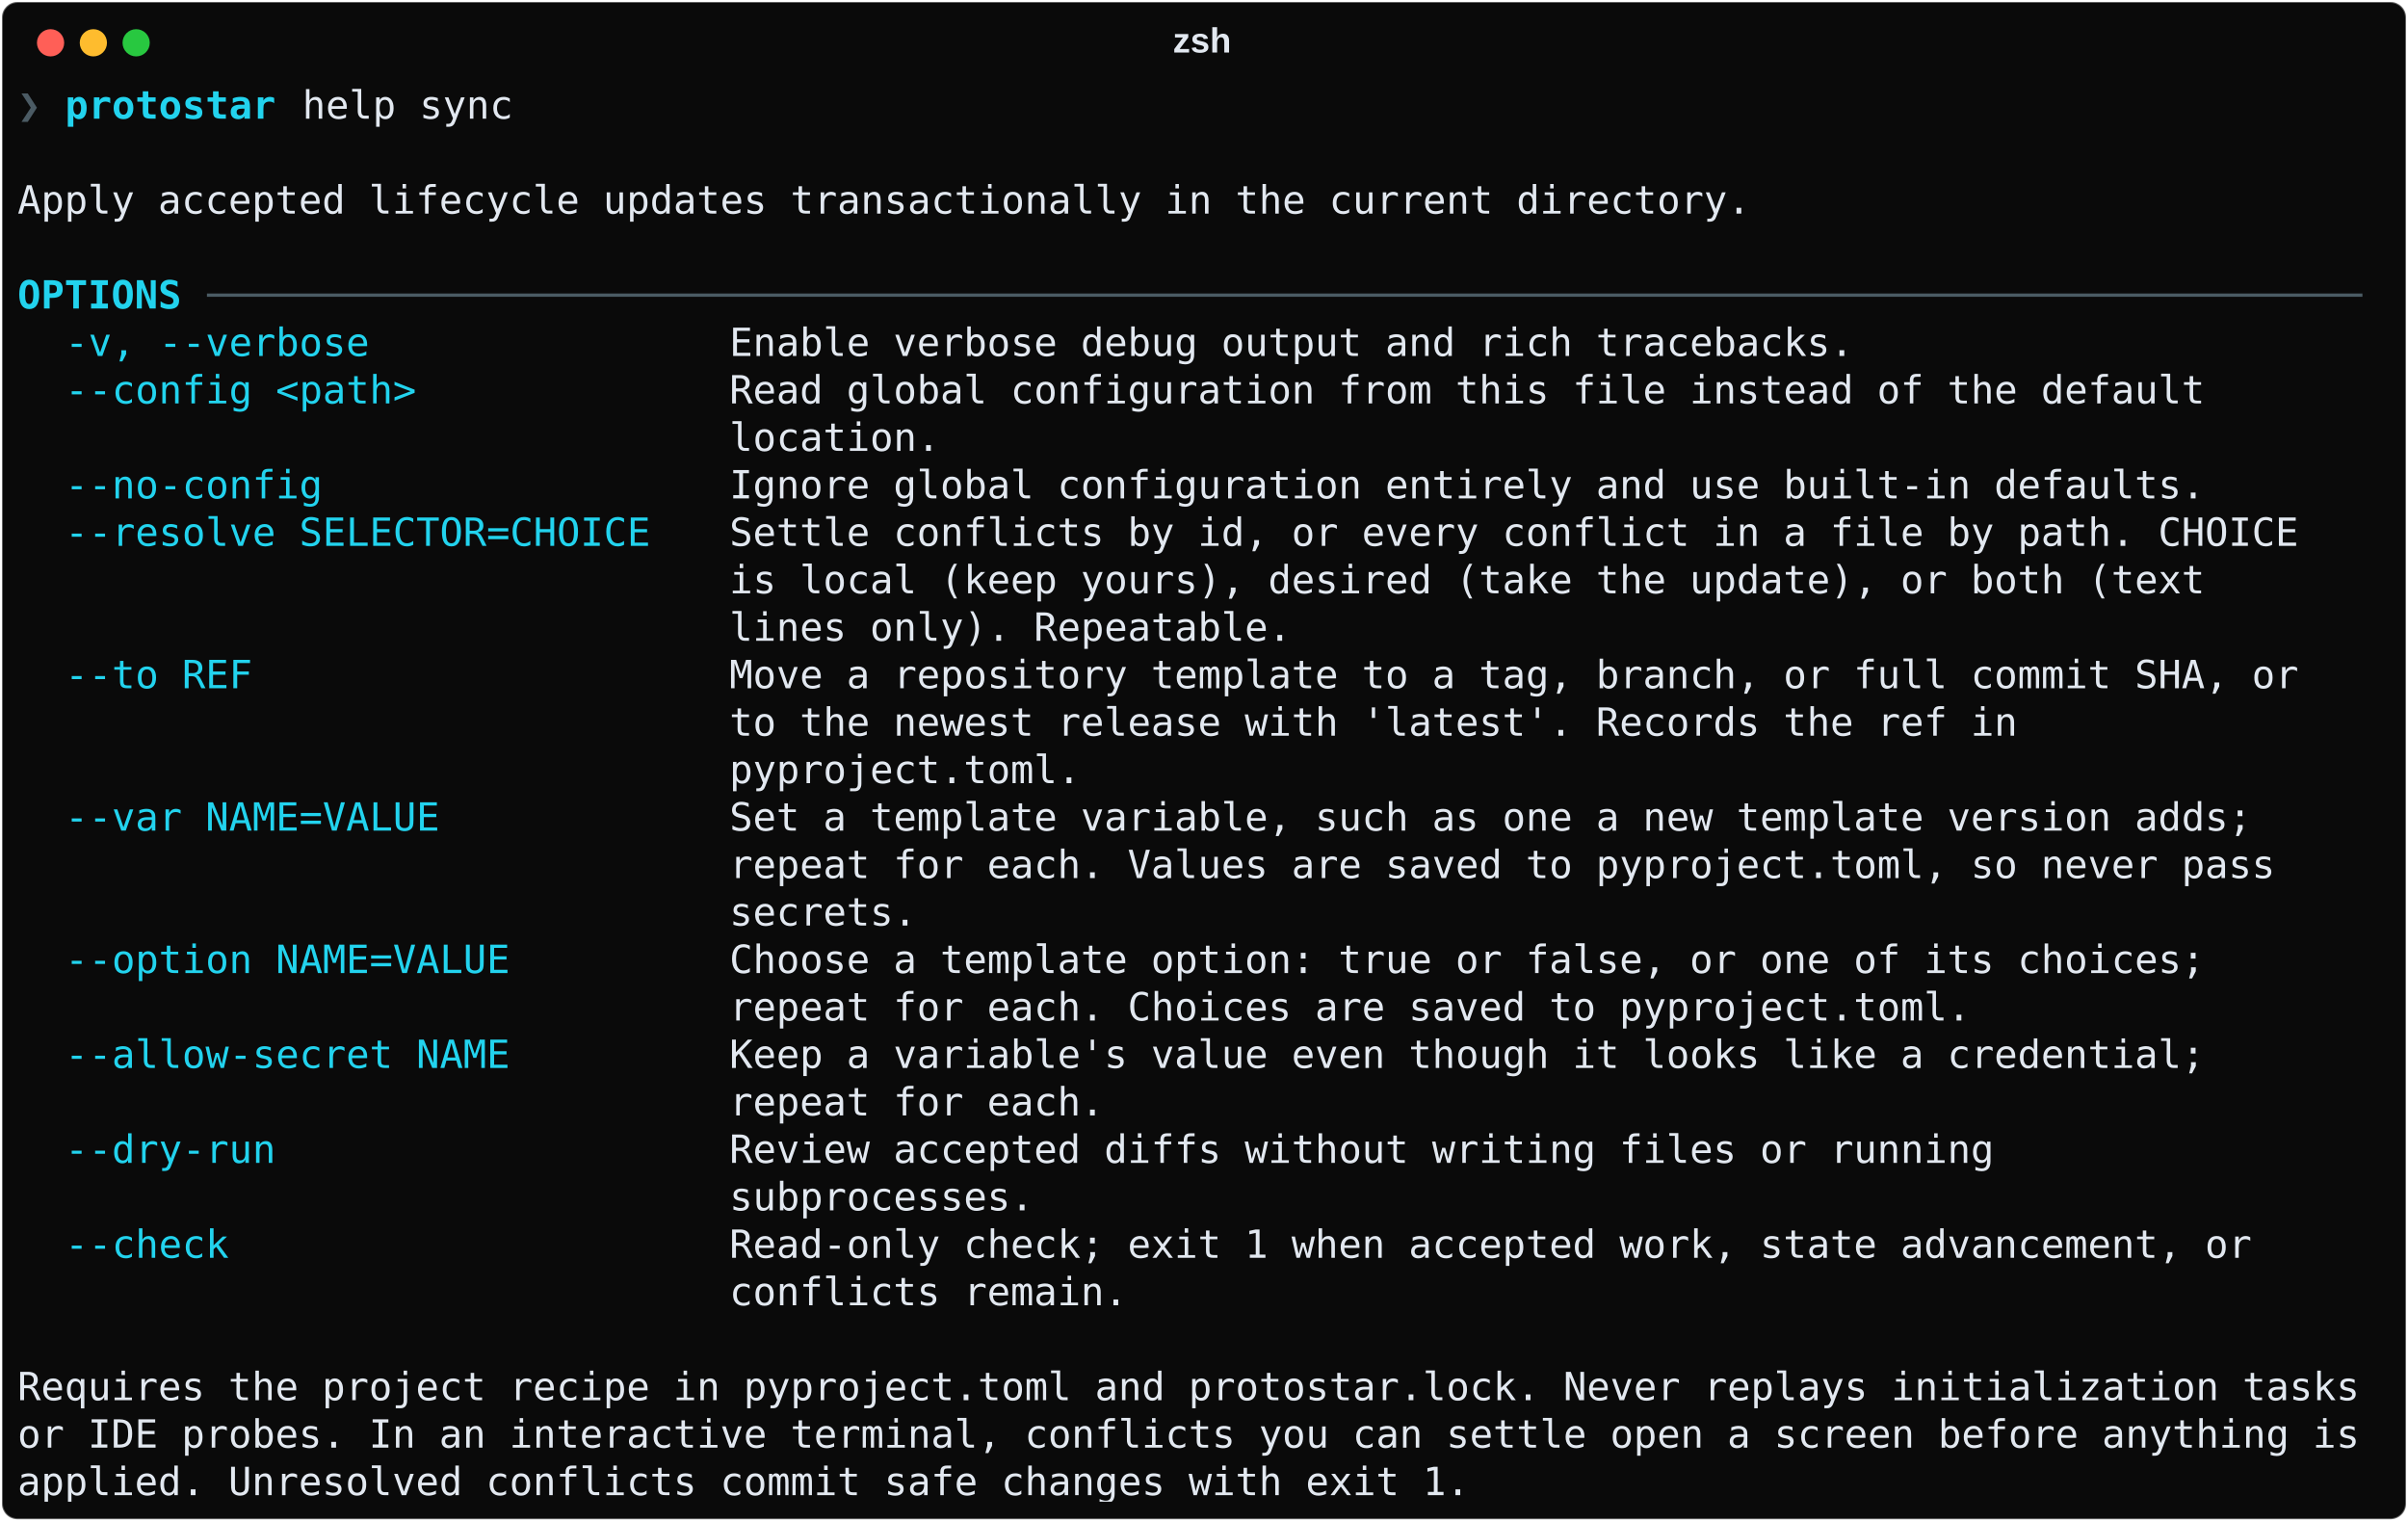
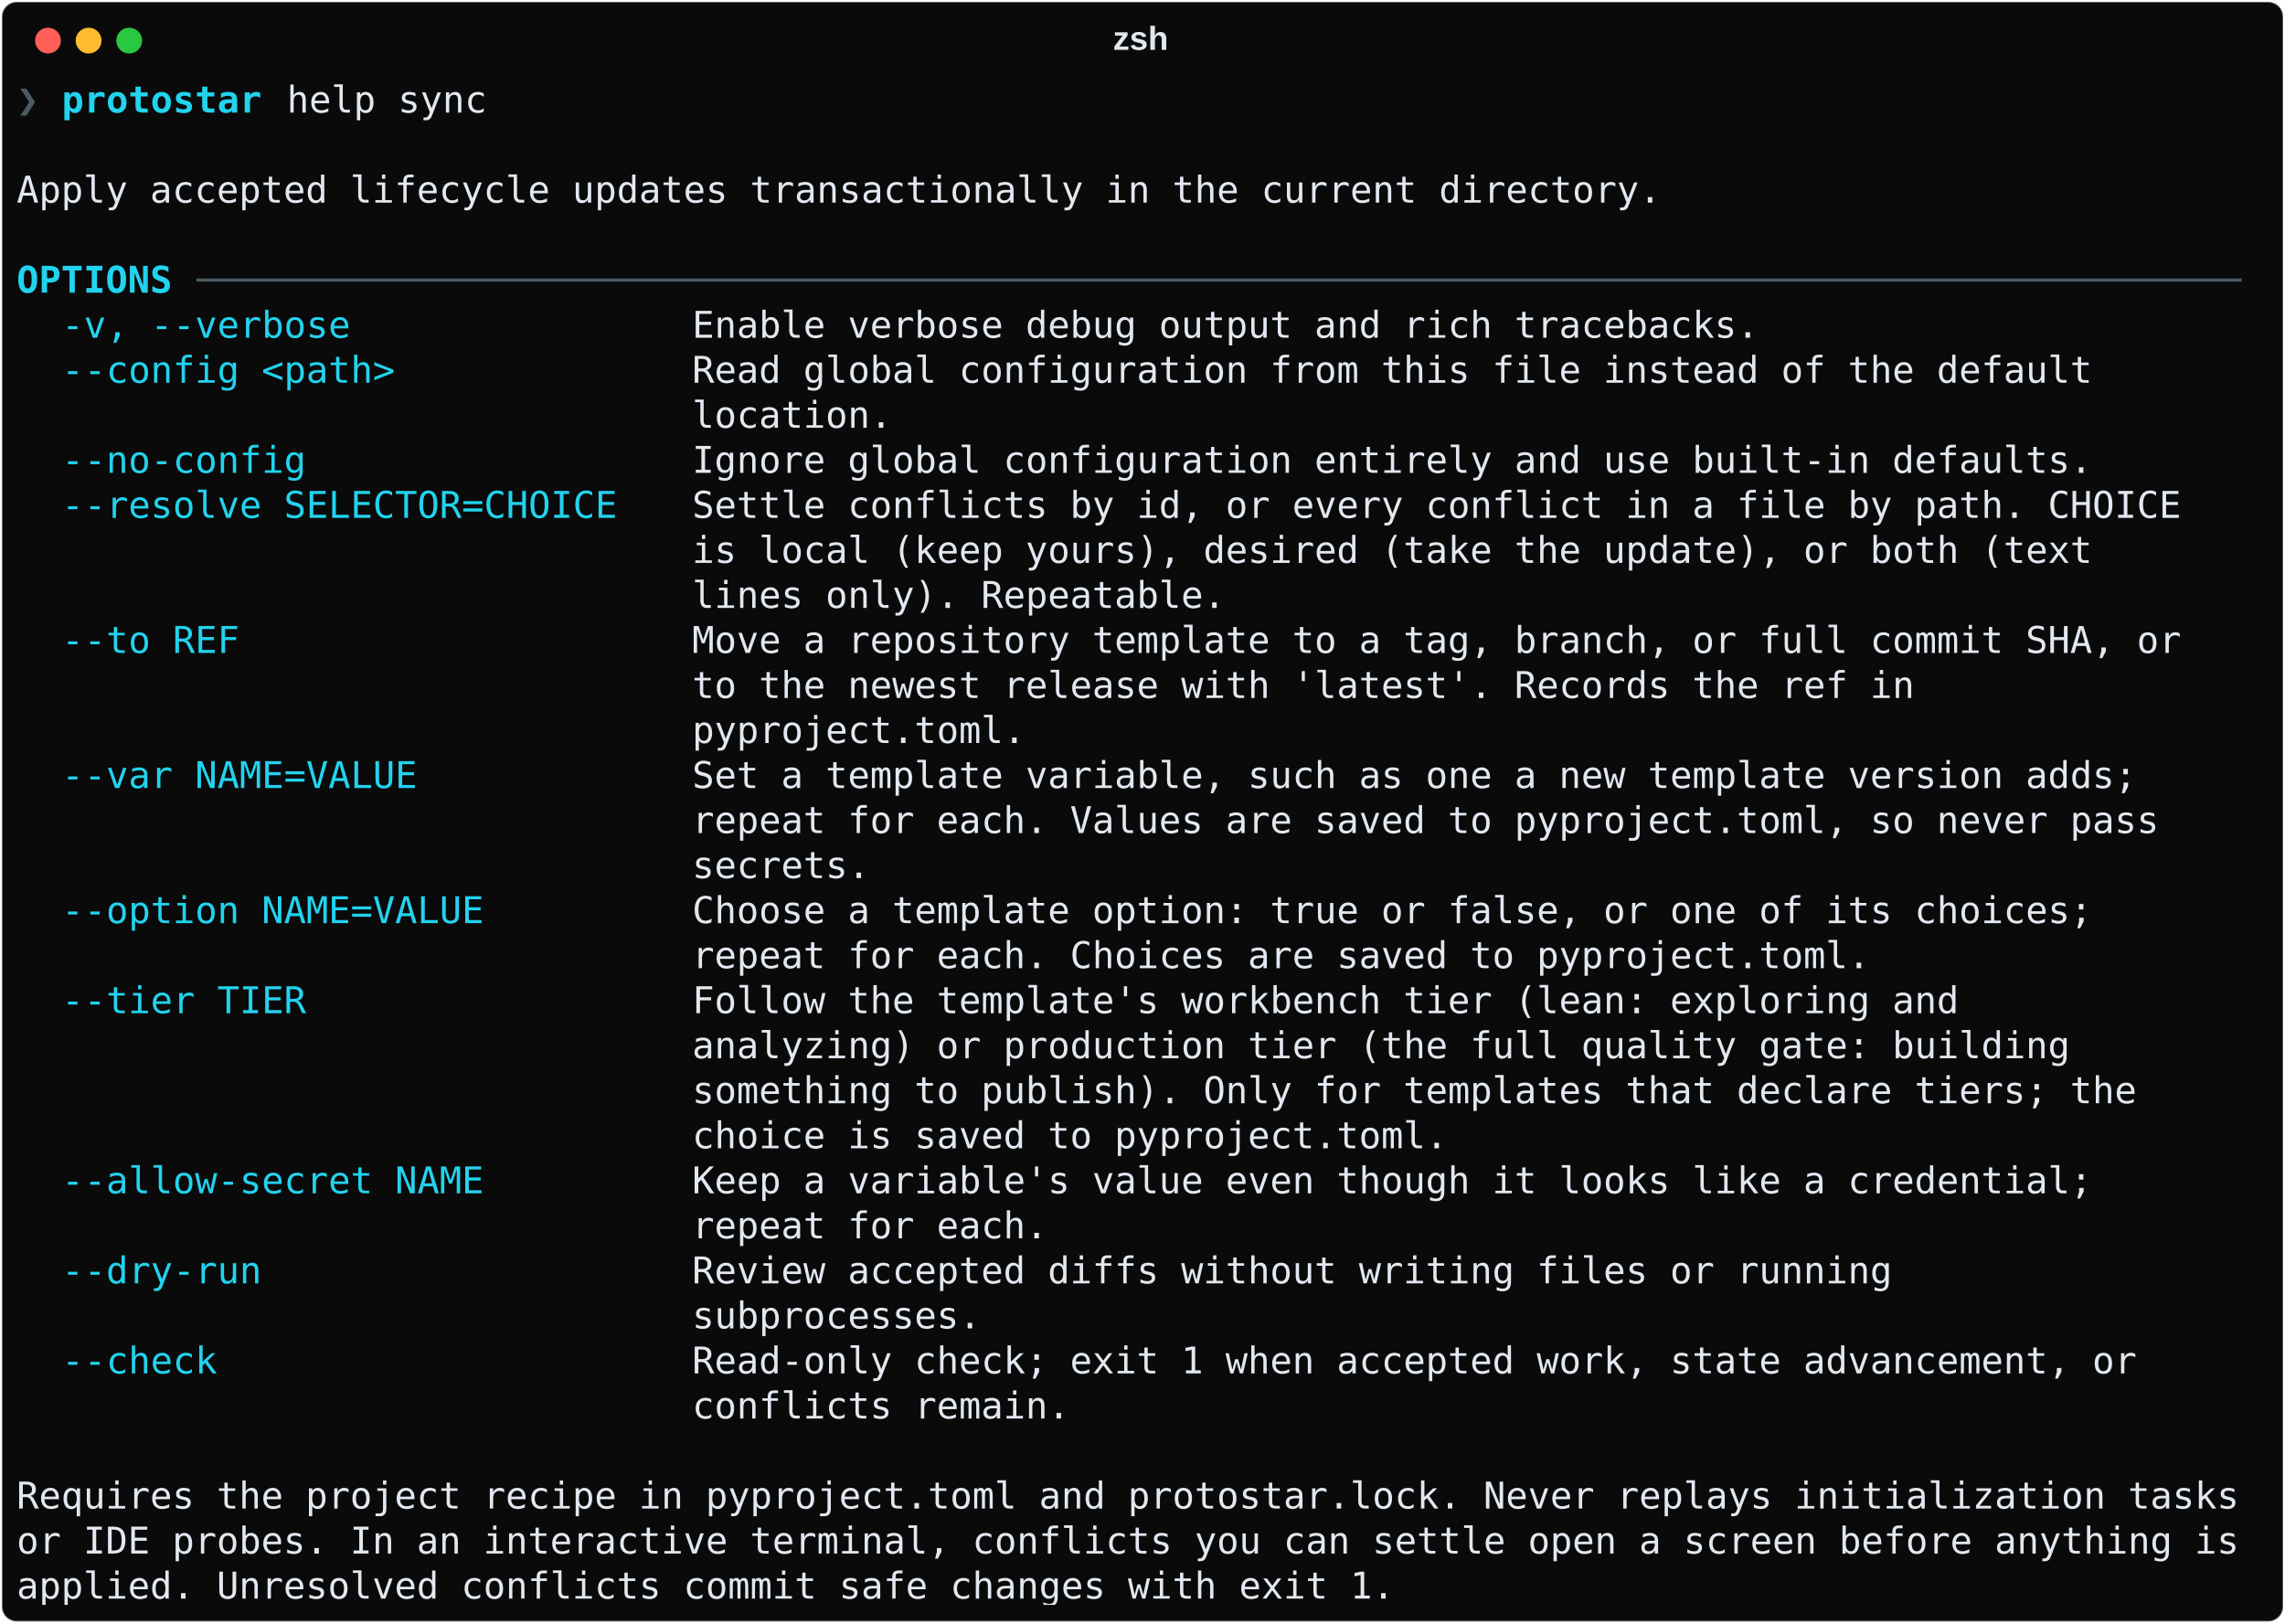
- <svg xmlns="http://www.w3.org/2000/svg" class="rich-terminal" viewBox="0 0 1238 782.0">
+ <svg xmlns="http://www.w3.org/2000/svg" class="rich-terminal" viewBox="0 0 1238 879.6">
  <style>

    @font-face {
        font-family: "Fira Code";
        src: local("FiraCode-Regular"),
                url("https://cdnjs.cloudflare.com/ajax/libs/firacode/6.2.0/woff2/FiraCode-Regular.woff2") format("woff2"),
                url("https://cdnjs.cloudflare.com/ajax/libs/firacode/6.2.0/woff/FiraCode-Regular.woff") format("woff");
        font-style: normal;
        font-weight: 400;
    }
    @font-face {
        font-family: "Fira Code";
        src: local("FiraCode-Bold"),
                url("https://cdnjs.cloudflare.com/ajax/libs/firacode/6.2.0/woff2/FiraCode-Bold.woff2") format("woff2"),
                url("https://cdnjs.cloudflare.com/ajax/libs/firacode/6.2.0/woff/FiraCode-Bold.woff") format("woff");
        font-style: bold;
        font-weight: 700;
    }

    .cli_sync_help-matrix {
        font-family: Fira Code, monospace;
        font-size: 20px;
        line-height: 24.4px;
        font-variant-east-asian: full-width;
    }

    .cli_sync_help-title {
        font-size: 18px;
        font-weight: bold;
        font-family: arial;
    }

    .cli_sync_help-r1 { fill: #4b5b64 }
.cli_sync_help-r2 { fill: #22d3ee;font-weight: bold }
.cli_sync_help-r3 { fill: #e2e8f0 }
.cli_sync_help-r4 { fill: #22d3ee }
    </style>
  <defs>
    <clipPath id="cli_sync_help-clip-terminal">
-       <rect x="0" y="0" width="1219.0" height="731.0" />
+       <rect x="0" y="0" width="1219.0" height="828.6" />
    </clipPath>
    <clipPath id="cli_sync_help-line-0">
      <rect x="0" y="1.5" width="1220" height="24.65" />
    </clipPath>
    <clipPath id="cli_sync_help-line-1">
      <rect x="0" y="25.9" width="1220" height="24.65" />
    </clipPath>
    <clipPath id="cli_sync_help-line-2">
      <rect x="0" y="50.3" width="1220" height="24.65" />
    </clipPath>
    <clipPath id="cli_sync_help-line-3">
      <rect x="0" y="74.7" width="1220" height="24.65" />
    </clipPath>
    <clipPath id="cli_sync_help-line-4">
      <rect x="0" y="99.1" width="1220" height="24.65" />
    </clipPath>
    <clipPath id="cli_sync_help-line-5">
      <rect x="0" y="123.5" width="1220" height="24.65" />
    </clipPath>
    <clipPath id="cli_sync_help-line-6">
      <rect x="0" y="147.9" width="1220" height="24.65" />
    </clipPath>
    <clipPath id="cli_sync_help-line-7">
      <rect x="0" y="172.3" width="1220" height="24.65" />
    </clipPath>
    <clipPath id="cli_sync_help-line-8">
      <rect x="0" y="196.7" width="1220" height="24.65" />
    </clipPath>
    <clipPath id="cli_sync_help-line-9">
      <rect x="0" y="221.1" width="1220" height="24.65" />
    </clipPath>
    <clipPath id="cli_sync_help-line-10">
      <rect x="0" y="245.5" width="1220" height="24.65" />
    </clipPath>
    <clipPath id="cli_sync_help-line-11">
      <rect x="0" y="269.9" width="1220" height="24.65" />
    </clipPath>
    <clipPath id="cli_sync_help-line-12">
      <rect x="0" y="294.3" width="1220" height="24.65" />
    </clipPath>
    <clipPath id="cli_sync_help-line-13">
      <rect x="0" y="318.7" width="1220" height="24.65" />
    </clipPath>
    <clipPath id="cli_sync_help-line-14">
      <rect x="0" y="343.1" width="1220" height="24.65" />
    </clipPath>
    <clipPath id="cli_sync_help-line-15">
      <rect x="0" y="367.5" width="1220" height="24.65" />
    </clipPath>
    <clipPath id="cli_sync_help-line-16">
      <rect x="0" y="391.9" width="1220" height="24.65" />
    </clipPath>
    <clipPath id="cli_sync_help-line-17">
      <rect x="0" y="416.3" width="1220" height="24.65" />
    </clipPath>
    <clipPath id="cli_sync_help-line-18">
      <rect x="0" y="440.7" width="1220" height="24.65" />
    </clipPath>
    <clipPath id="cli_sync_help-line-19">
      <rect x="0" y="465.1" width="1220" height="24.65" />
    </clipPath>
    <clipPath id="cli_sync_help-line-20">
      <rect x="0" y="489.5" width="1220" height="24.65" />
    </clipPath>
    <clipPath id="cli_sync_help-line-21">
      <rect x="0" y="513.9" width="1220" height="24.65" />
    </clipPath>
    <clipPath id="cli_sync_help-line-22">
      <rect x="0" y="538.3" width="1220" height="24.65" />
    </clipPath>
    <clipPath id="cli_sync_help-line-23">
      <rect x="0" y="562.7" width="1220" height="24.65" />
    </clipPath>
    <clipPath id="cli_sync_help-line-24">
      <rect x="0" y="587.1" width="1220" height="24.65" />
    </clipPath>
    <clipPath id="cli_sync_help-line-25">
      <rect x="0" y="611.5" width="1220" height="24.65" />
    </clipPath>
    <clipPath id="cli_sync_help-line-26">
      <rect x="0" y="635.9" width="1220" height="24.65" />
    </clipPath>
    <clipPath id="cli_sync_help-line-27">
      <rect x="0" y="660.3" width="1220" height="24.65" />
    </clipPath>
    <clipPath id="cli_sync_help-line-28">
      <rect x="0" y="684.7" width="1220" height="24.65" />
    </clipPath>
+     <clipPath id="cli_sync_help-line-29">
+       <rect x="0" y="709.1" width="1220" height="24.65" />
+     </clipPath>
+     <clipPath id="cli_sync_help-line-30">
+       <rect x="0" y="733.5" width="1220" height="24.65" />
+     </clipPath>
+     <clipPath id="cli_sync_help-line-31">
+       <rect x="0" y="757.9" width="1220" height="24.65" />
+     </clipPath>
+     <clipPath id="cli_sync_help-line-32">
+       <rect x="0" y="782.3" width="1220" height="24.65" />
+     </clipPath>
  </defs>
-   <rect fill="#0a0a0a" stroke="rgba(255,255,255,0.35)" stroke-width="1" x="1" y="1" width="1236" height="780" rx="8" />
+   <rect fill="#0a0a0a" stroke="rgba(255,255,255,0.35)" stroke-width="1" x="1" y="1" width="1236" height="877.6" rx="8" />
  <text class="cli_sync_help-title" fill="#e2e8f0" text-anchor="middle" x="618" y="27">zsh</text>
  <g transform="translate(26,22)">
    <circle cx="0" cy="0" r="7" fill="#ff5f57" />
    <circle cx="22" cy="0" r="7" fill="#febc2e" />
    <circle cx="44" cy="0" r="7" fill="#28c840" />
  </g>
  <g transform="translate(9, 41)" clip-path="url(#cli_sync_help-clip-terminal)">
    <g class="cli_sync_help-matrix">
      <text class="cli_sync_help-r1" x="0" y="20" textLength="24.4" clip-path="url(#cli_sync_help-line-0)">❯ </text>
      <text class="cli_sync_help-r2" x="24.4" y="20" textLength="122" clip-path="url(#cli_sync_help-line-0)">protostar </text>
      <text class="cli_sync_help-r3" x="146.4" y="20" textLength="109.8" clip-path="url(#cli_sync_help-line-0)">help sync</text>
      <text class="cli_sync_help-r3" x="1220" y="20" textLength="12.2" clip-path="url(#cli_sync_help-line-0)">
</text>
      <text class="cli_sync_help-r3" x="1220" y="44.4" textLength="12.2" clip-path="url(#cli_sync_help-line-1)">
</text>
      <text class="cli_sync_help-r3" x="0" y="68.8" textLength="902.8" clip-path="url(#cli_sync_help-line-2)">Apply accepted lifecycle updates transactionally in the current directory.</text>
      <text class="cli_sync_help-r3" x="1220" y="68.8" textLength="12.2" clip-path="url(#cli_sync_help-line-2)">
</text>
      <text class="cli_sync_help-r3" x="1220" y="93.2" textLength="12.2" clip-path="url(#cli_sync_help-line-3)">
</text>
      <text class="cli_sync_help-r2" x="0" y="117.6" textLength="85.4" clip-path="url(#cli_sync_help-line-4)">OPTIONS</text>
      <text class="cli_sync_help-r1" x="97.6" y="117.6" textLength="1122.4" clip-path="url(#cli_sync_help-line-4)">────────────────────────────────────────────────────────────────────────────────────────────</text>
      <text class="cli_sync_help-r3" x="1220" y="117.6" textLength="12.2" clip-path="url(#cli_sync_help-line-4)">
</text>
      <text class="cli_sync_help-r4" x="24.4" y="142" textLength="305" clip-path="url(#cli_sync_help-line-5)">-v, --verbose            </text>
      <text class="cli_sync_help-r3" x="366" y="142" textLength="817.4" clip-path="url(#cli_sync_help-line-5)">Enable verbose debug output and rich tracebacks.                   </text>
      <text class="cli_sync_help-r3" x="1220" y="142" textLength="12.2" clip-path="url(#cli_sync_help-line-5)">
</text>
      <text class="cli_sync_help-r4" x="24.4" y="166.4" textLength="305" clip-path="url(#cli_sync_help-line-6)">--config &lt;path&gt;          </text>
      <text class="cli_sync_help-r3" x="366" y="166.4" textLength="817.4" clip-path="url(#cli_sync_help-line-6)">Read global configuration from this file instead of the default    </text>
      <text class="cli_sync_help-r3" x="1220" y="166.4" textLength="12.2" clip-path="url(#cli_sync_help-line-6)">
</text>
      <text class="cli_sync_help-r3" x="366" y="190.8" textLength="817.4" clip-path="url(#cli_sync_help-line-7)">location.                                                          </text>
      <text class="cli_sync_help-r3" x="1220" y="190.8" textLength="12.2" clip-path="url(#cli_sync_help-line-7)">
</text>
      <text class="cli_sync_help-r4" x="24.4" y="215.2" textLength="305" clip-path="url(#cli_sync_help-line-8)">--no-config              </text>
      <text class="cli_sync_help-r3" x="366" y="215.2" textLength="817.4" clip-path="url(#cli_sync_help-line-8)">Ignore global configuration entirely and use built-in defaults.    </text>
      <text class="cli_sync_help-r3" x="1220" y="215.2" textLength="12.2" clip-path="url(#cli_sync_help-line-8)">
</text>
      <text class="cli_sync_help-r4" x="24.4" y="239.6" textLength="305" clip-path="url(#cli_sync_help-line-9)">--resolve SELECTOR=CHOICE</text>
      <text class="cli_sync_help-r3" x="366" y="239.6" textLength="817.4" clip-path="url(#cli_sync_help-line-9)">Settle conflicts by id, or every conflict in a file by path. CHOICE</text>
      <text class="cli_sync_help-r3" x="1220" y="239.6" textLength="12.2" clip-path="url(#cli_sync_help-line-9)">
</text>
      <text class="cli_sync_help-r3" x="366" y="264" textLength="817.4" clip-path="url(#cli_sync_help-line-10)">is local (keep yours), desired (take the update), or both (text    </text>
      <text class="cli_sync_help-r3" x="1220" y="264" textLength="12.2" clip-path="url(#cli_sync_help-line-10)">
</text>
      <text class="cli_sync_help-r3" x="366" y="288.4" textLength="817.4" clip-path="url(#cli_sync_help-line-11)">lines only). Repeatable.                                           </text>
      <text class="cli_sync_help-r3" x="1220" y="288.4" textLength="12.2" clip-path="url(#cli_sync_help-line-11)">
</text>
      <text class="cli_sync_help-r4" x="24.4" y="312.8" textLength="305" clip-path="url(#cli_sync_help-line-12)">--to REF                 </text>
      <text class="cli_sync_help-r3" x="366" y="312.8" textLength="817.4" clip-path="url(#cli_sync_help-line-12)">Move a repository template to a tag, branch, or full commit SHA, or</text>
      <text class="cli_sync_help-r3" x="1220" y="312.8" textLength="12.2" clip-path="url(#cli_sync_help-line-12)">
</text>
      <text class="cli_sync_help-r3" x="366" y="337.2" textLength="817.4" clip-path="url(#cli_sync_help-line-13)">to the newest release with 'latest'. Records the ref in            </text>
      <text class="cli_sync_help-r3" x="1220" y="337.2" textLength="12.2" clip-path="url(#cli_sync_help-line-13)">
</text>
      <text class="cli_sync_help-r3" x="366" y="361.6" textLength="817.4" clip-path="url(#cli_sync_help-line-14)">pyproject.toml.                                                    </text>
      <text class="cli_sync_help-r3" x="1220" y="361.6" textLength="12.2" clip-path="url(#cli_sync_help-line-14)">
</text>
      <text class="cli_sync_help-r4" x="24.4" y="386" textLength="305" clip-path="url(#cli_sync_help-line-15)">--var NAME=VALUE         </text>
      <text class="cli_sync_help-r3" x="366" y="386" textLength="817.4" clip-path="url(#cli_sync_help-line-15)">Set a template variable, such as one a new template version adds;  </text>
      <text class="cli_sync_help-r3" x="1220" y="386" textLength="12.2" clip-path="url(#cli_sync_help-line-15)">
</text>
      <text class="cli_sync_help-r3" x="366" y="410.4" textLength="817.4" clip-path="url(#cli_sync_help-line-16)">repeat for each. Values are saved to pyproject.toml, so never pass </text>
      <text class="cli_sync_help-r3" x="1220" y="410.4" textLength="12.2" clip-path="url(#cli_sync_help-line-16)">
</text>
      <text class="cli_sync_help-r3" x="366" y="434.8" textLength="817.4" clip-path="url(#cli_sync_help-line-17)">secrets.                                                           </text>
      <text class="cli_sync_help-r3" x="1220" y="434.8" textLength="12.2" clip-path="url(#cli_sync_help-line-17)">
</text>
      <text class="cli_sync_help-r4" x="24.4" y="459.2" textLength="305" clip-path="url(#cli_sync_help-line-18)">--option NAME=VALUE      </text>
      <text class="cli_sync_help-r3" x="366" y="459.2" textLength="817.4" clip-path="url(#cli_sync_help-line-18)">Choose a template option: true or false, or one of its choices;    </text>
      <text class="cli_sync_help-r3" x="1220" y="459.2" textLength="12.2" clip-path="url(#cli_sync_help-line-18)">
</text>
      <text class="cli_sync_help-r3" x="366" y="483.6" textLength="817.4" clip-path="url(#cli_sync_help-line-19)">repeat for each. Choices are saved to pyproject.toml.              </text>
      <text class="cli_sync_help-r3" x="1220" y="483.6" textLength="12.2" clip-path="url(#cli_sync_help-line-19)">
</text>
-       <text class="cli_sync_help-r4" x="24.4" y="508" textLength="305" clip-path="url(#cli_sync_help-line-20)">--allow-secret NAME      </text>
-       <text class="cli_sync_help-r3" x="366" y="508" textLength="817.4" clip-path="url(#cli_sync_help-line-20)">Keep a variable's value even though it looks like a credential;    </text>
+       <text class="cli_sync_help-r4" x="24.4" y="508" textLength="305" clip-path="url(#cli_sync_help-line-20)">--tier TIER              </text>
+       <text class="cli_sync_help-r3" x="366" y="508" textLength="817.4" clip-path="url(#cli_sync_help-line-20)">Follow the template's workbench tier (lean: exploring and          </text>
      <text class="cli_sync_help-r3" x="1220" y="508" textLength="12.2" clip-path="url(#cli_sync_help-line-20)">
</text>
-       <text class="cli_sync_help-r3" x="366" y="532.4" textLength="817.4" clip-path="url(#cli_sync_help-line-21)">repeat for each.                                                   </text>
+       <text class="cli_sync_help-r3" x="366" y="532.4" textLength="817.4" clip-path="url(#cli_sync_help-line-21)">analyzing) or production tier (the full quality gate: building     </text>
      <text class="cli_sync_help-r3" x="1220" y="532.4" textLength="12.2" clip-path="url(#cli_sync_help-line-21)">
</text>
-       <text class="cli_sync_help-r4" x="24.4" y="556.8" textLength="305" clip-path="url(#cli_sync_help-line-22)">--dry-run                </text>
-       <text class="cli_sync_help-r3" x="366" y="556.8" textLength="817.4" clip-path="url(#cli_sync_help-line-22)">Review accepted diffs without writing files or running             </text>
+       <text class="cli_sync_help-r3" x="366" y="556.8" textLength="817.4" clip-path="url(#cli_sync_help-line-22)">something to publish). Only for templates that declare tiers; the  </text>
      <text class="cli_sync_help-r3" x="1220" y="556.8" textLength="12.2" clip-path="url(#cli_sync_help-line-22)">
</text>
-       <text class="cli_sync_help-r3" x="366" y="581.2" textLength="817.4" clip-path="url(#cli_sync_help-line-23)">subprocesses.                                                      </text>
+       <text class="cli_sync_help-r3" x="366" y="581.2" textLength="817.4" clip-path="url(#cli_sync_help-line-23)">choice is saved to pyproject.toml.                                 </text>
      <text class="cli_sync_help-r3" x="1220" y="581.2" textLength="12.2" clip-path="url(#cli_sync_help-line-23)">
</text>
-       <text class="cli_sync_help-r4" x="24.4" y="605.6" textLength="305" clip-path="url(#cli_sync_help-line-24)">--check                  </text>
-       <text class="cli_sync_help-r3" x="366" y="605.6" textLength="817.4" clip-path="url(#cli_sync_help-line-24)">Read-only check; exit 1 when accepted work, state advancement, or  </text>
+       <text class="cli_sync_help-r4" x="24.4" y="605.6" textLength="305" clip-path="url(#cli_sync_help-line-24)">--allow-secret NAME      </text>
+       <text class="cli_sync_help-r3" x="366" y="605.6" textLength="817.4" clip-path="url(#cli_sync_help-line-24)">Keep a variable's value even though it looks like a credential;    </text>
      <text class="cli_sync_help-r3" x="1220" y="605.6" textLength="12.2" clip-path="url(#cli_sync_help-line-24)">
</text>
-       <text class="cli_sync_help-r3" x="366" y="630" textLength="817.4" clip-path="url(#cli_sync_help-line-25)">conflicts remain.                                                  </text>
+       <text class="cli_sync_help-r3" x="366" y="630" textLength="817.4" clip-path="url(#cli_sync_help-line-25)">repeat for each.                                                   </text>
      <text class="cli_sync_help-r3" x="1220" y="630" textLength="12.2" clip-path="url(#cli_sync_help-line-25)">
</text>
+       <text class="cli_sync_help-r4" x="24.4" y="654.4" textLength="305" clip-path="url(#cli_sync_help-line-26)">--dry-run                </text>
+       <text class="cli_sync_help-r3" x="366" y="654.4" textLength="817.4" clip-path="url(#cli_sync_help-line-26)">Review accepted diffs without writing files or running             </text>
      <text class="cli_sync_help-r3" x="1220" y="654.4" textLength="12.2" clip-path="url(#cli_sync_help-line-26)">
</text>
-       <text class="cli_sync_help-r3" x="0" y="678.8" textLength="1220" clip-path="url(#cli_sync_help-line-27)">Requires the project recipe in pyproject.toml and protostar.lock. Never replays initialization tasks</text>
+       <text class="cli_sync_help-r3" x="366" y="678.8" textLength="817.4" clip-path="url(#cli_sync_help-line-27)">subprocesses.                                                      </text>
      <text class="cli_sync_help-r3" x="1220" y="678.8" textLength="12.2" clip-path="url(#cli_sync_help-line-27)">
</text>
-       <text class="cli_sync_help-r3" x="0" y="703.2" textLength="1220" clip-path="url(#cli_sync_help-line-28)">or IDE probes. In an interactive terminal, conflicts you can settle open a screen before anything is</text>
+       <text class="cli_sync_help-r4" x="24.4" y="703.2" textLength="305" clip-path="url(#cli_sync_help-line-28)">--check                  </text>
+       <text class="cli_sync_help-r3" x="366" y="703.2" textLength="817.4" clip-path="url(#cli_sync_help-line-28)">Read-only check; exit 1 when accepted work, state advancement, or  </text>
      <text class="cli_sync_help-r3" x="1220" y="703.2" textLength="12.2" clip-path="url(#cli_sync_help-line-28)">
</text>
-       <text class="cli_sync_help-r3" x="0" y="727.6" textLength="756.4" clip-path="url(#cli_sync_help-line-29)">applied. Unresolved conflicts commit safe changes with exit 1.</text>
+       <text class="cli_sync_help-r3" x="366" y="727.6" textLength="817.4" clip-path="url(#cli_sync_help-line-29)">conflicts remain.                                                  </text>
      <text class="cli_sync_help-r3" x="1220" y="727.6" textLength="12.2" clip-path="url(#cli_sync_help-line-29)">
+ </text>
+       <text class="cli_sync_help-r3" x="1220" y="752" textLength="12.2" clip-path="url(#cli_sync_help-line-30)">
+ </text>
+       <text class="cli_sync_help-r3" x="0" y="776.4" textLength="1220" clip-path="url(#cli_sync_help-line-31)">Requires the project recipe in pyproject.toml and protostar.lock. Never replays initialization tasks</text>
+       <text class="cli_sync_help-r3" x="1220" y="776.4" textLength="12.2" clip-path="url(#cli_sync_help-line-31)">
+ </text>
+       <text class="cli_sync_help-r3" x="0" y="800.8" textLength="1220" clip-path="url(#cli_sync_help-line-32)">or IDE probes. In an interactive terminal, conflicts you can settle open a screen before anything is</text>
+       <text class="cli_sync_help-r3" x="1220" y="800.8" textLength="12.2" clip-path="url(#cli_sync_help-line-32)">
+ </text>
+       <text class="cli_sync_help-r3" x="0" y="825.2" textLength="756.4" clip-path="url(#cli_sync_help-line-33)">applied. Unresolved conflicts commit safe changes with exit 1.</text>
+       <text class="cli_sync_help-r3" x="1220" y="825.2" textLength="12.2" clip-path="url(#cli_sync_help-line-33)">
</text>
    </g>
  </g>
</svg>
